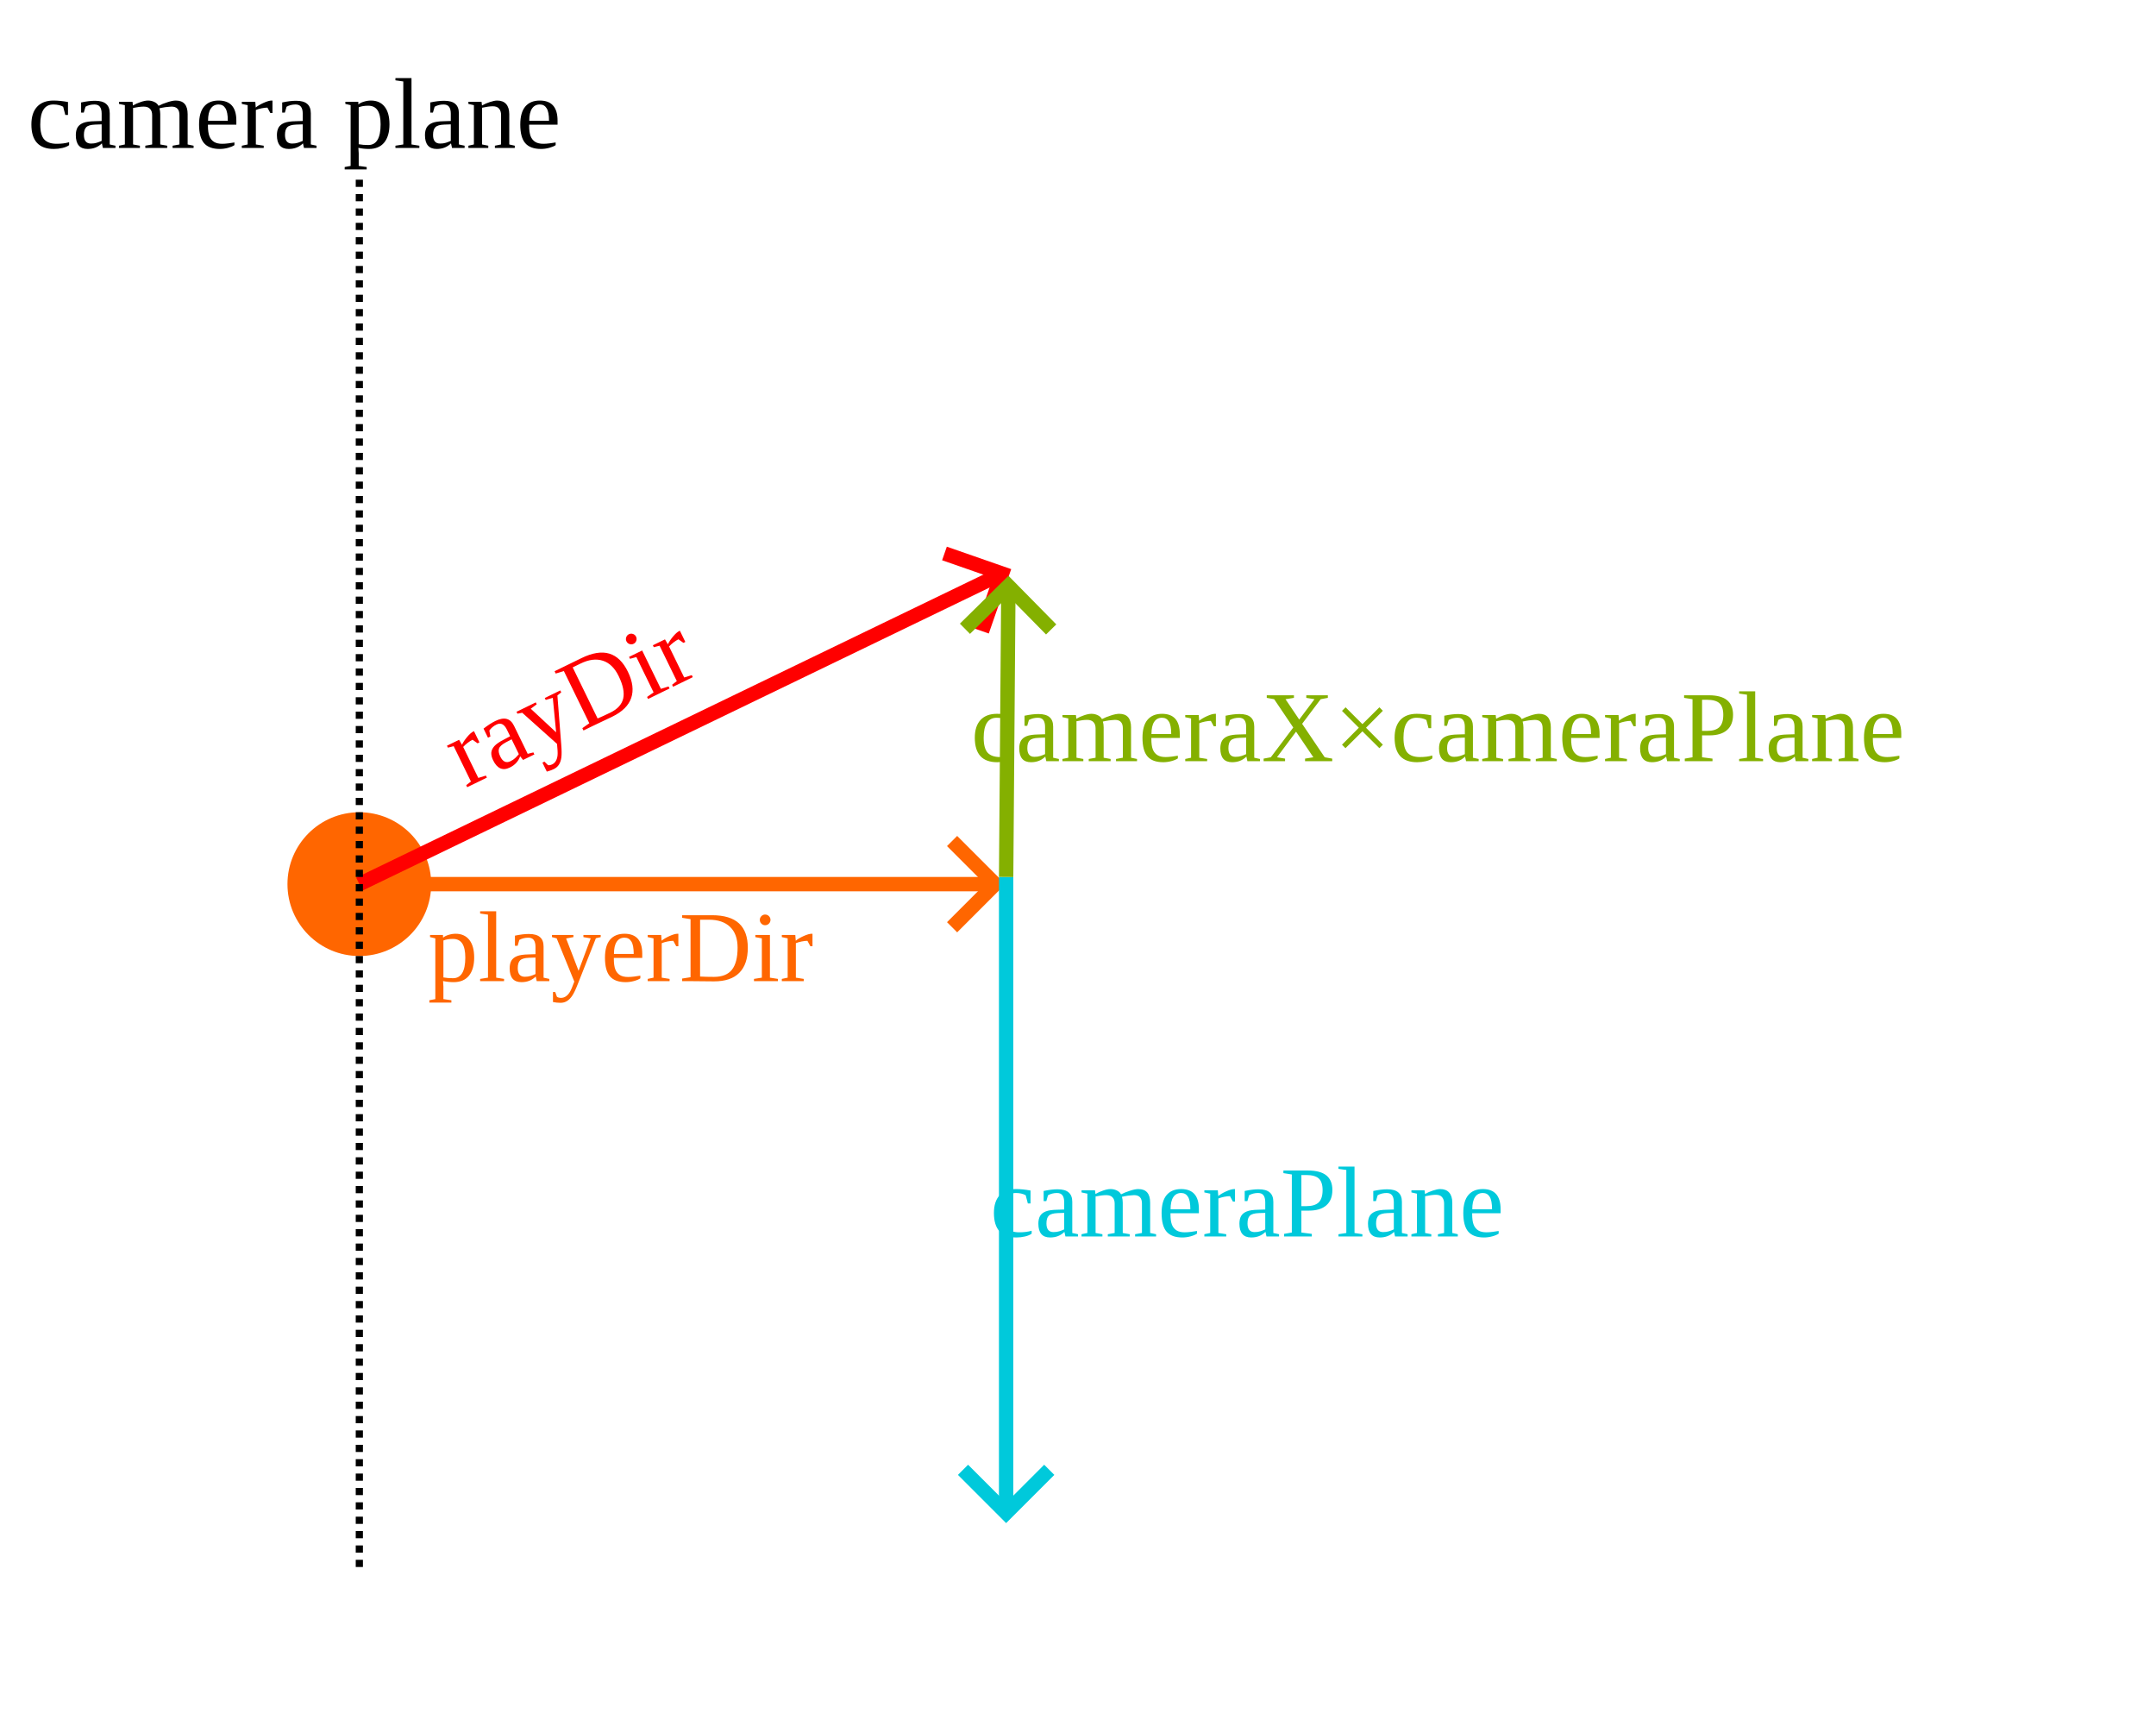
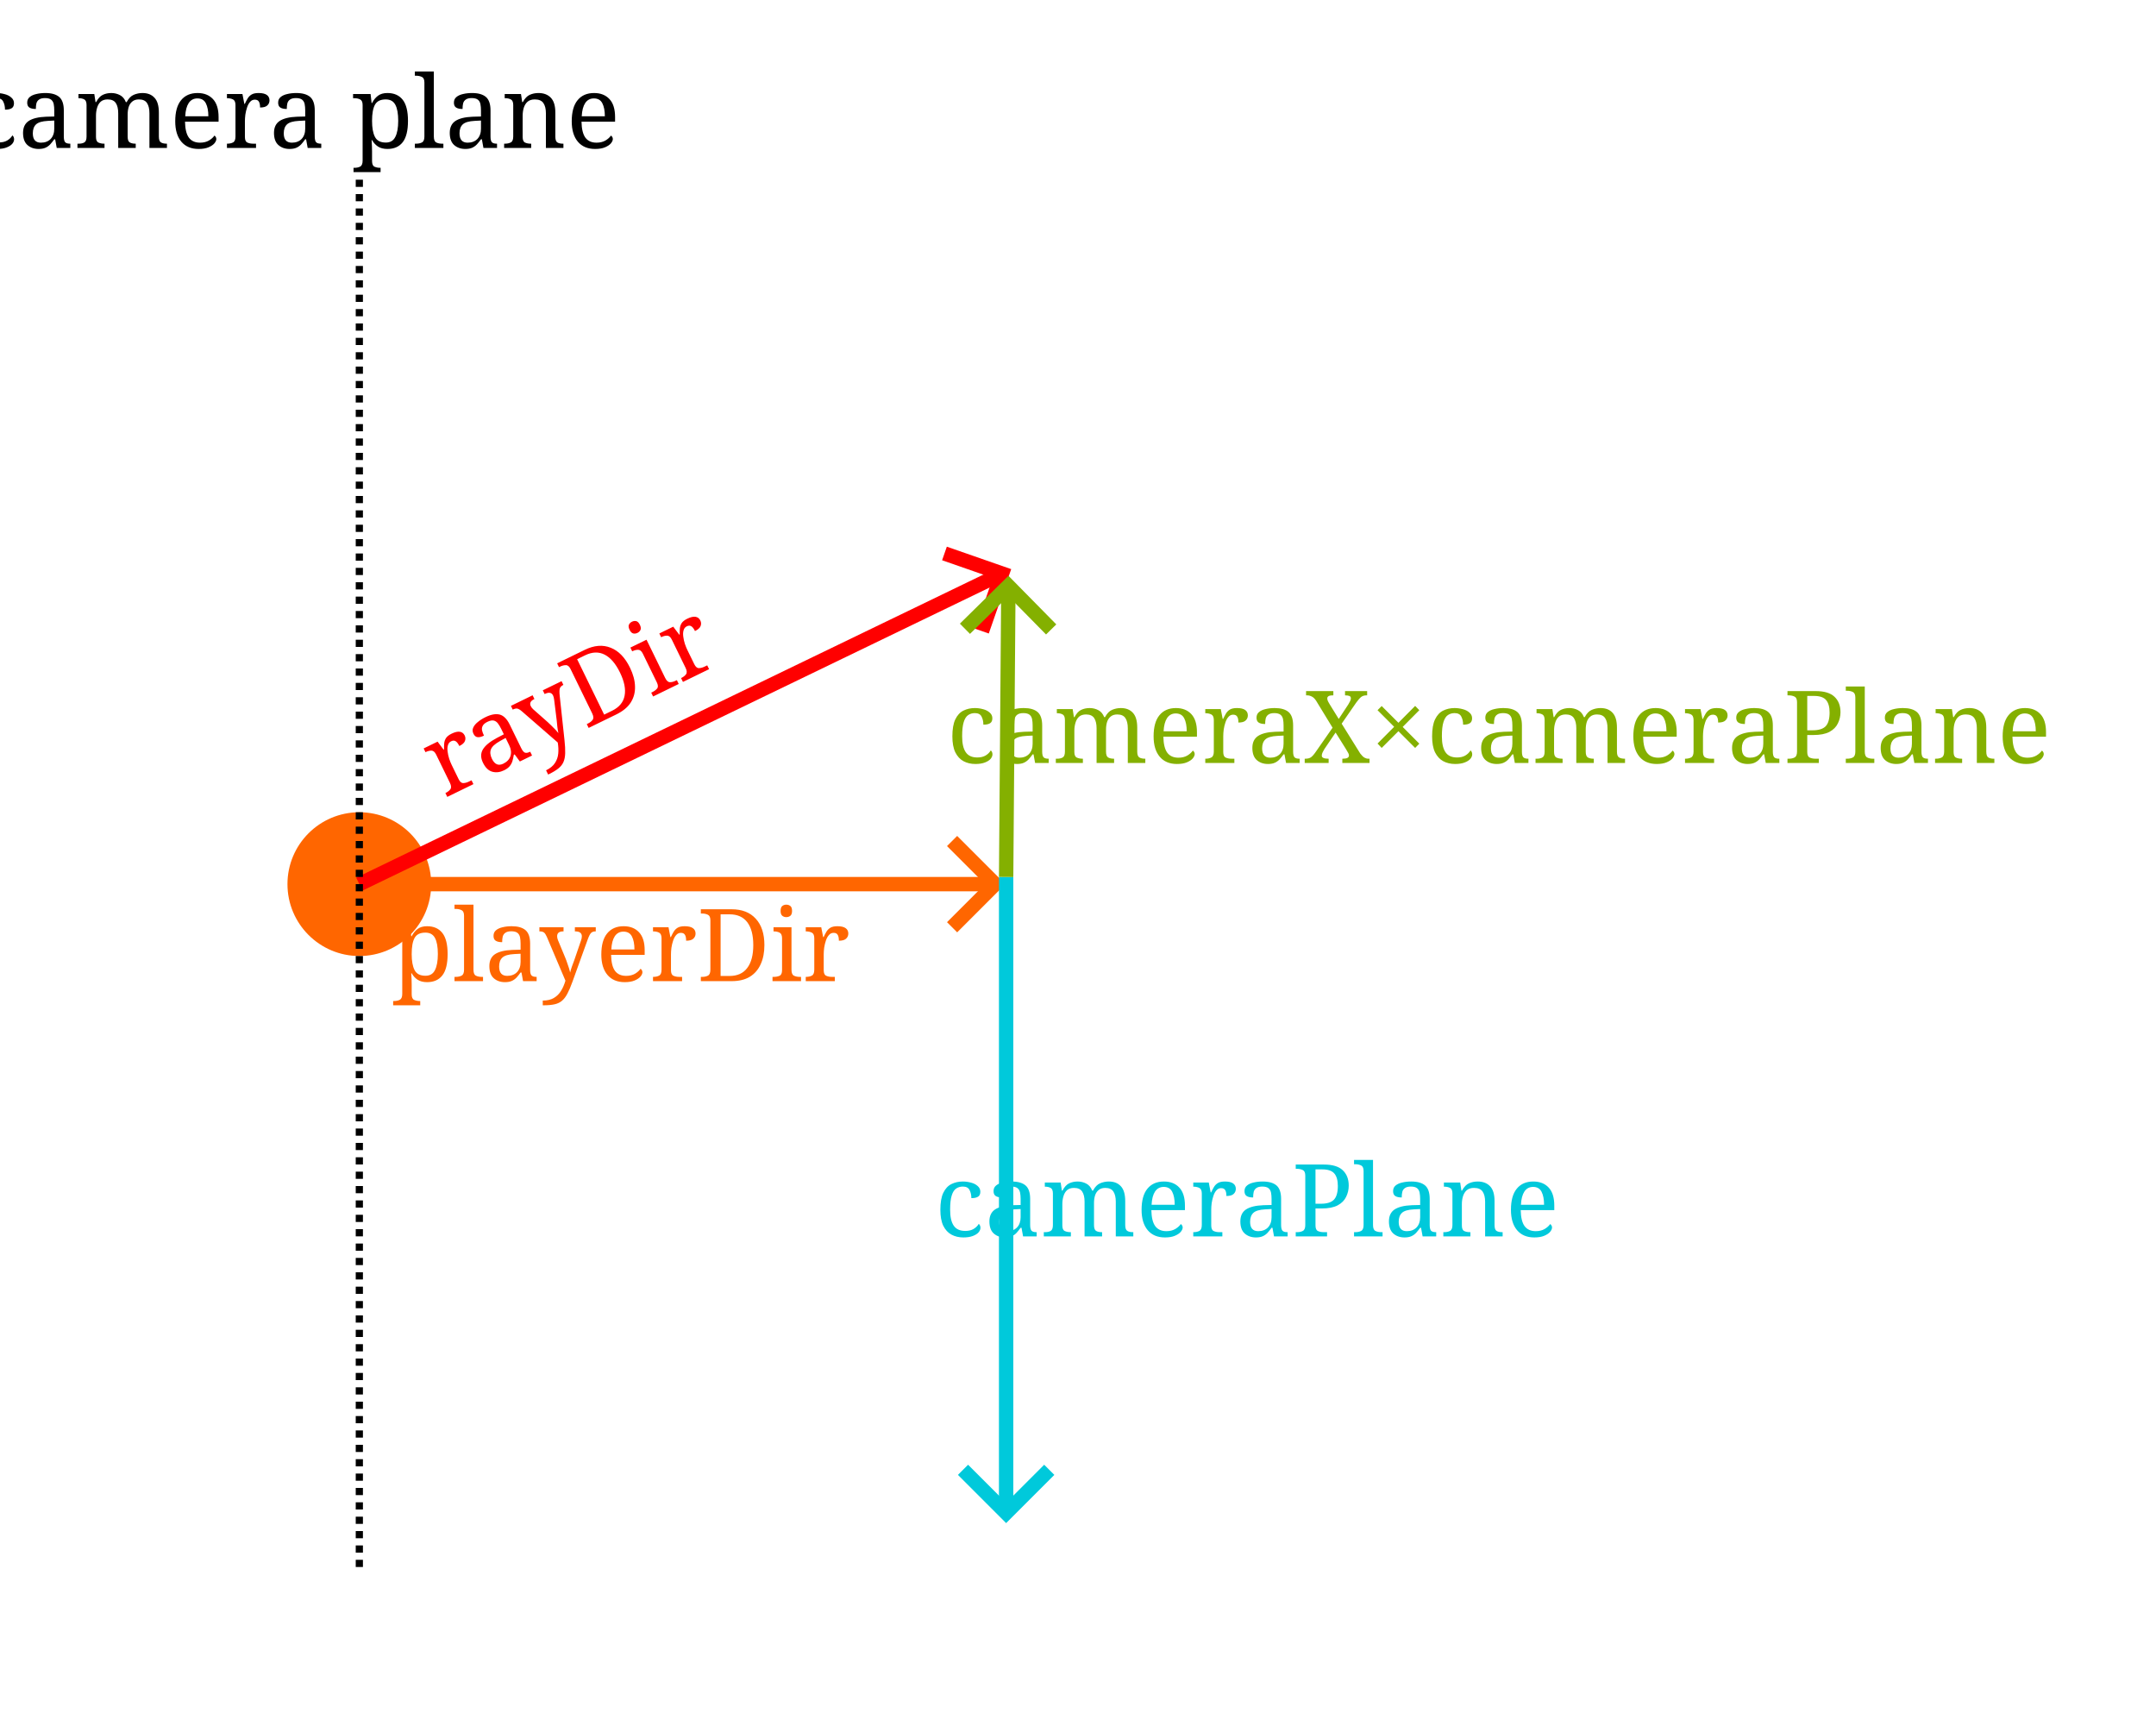
<svg xmlns="http://www.w3.org/2000/svg" width="300" height="240" version="1.1" viewBox="0 0 300 240">
  <defs>
    <marker id="ArrowWide" overflow="visible" markerHeight="1" markerWidth="1" orient="auto-start-reverse" preserveAspectRatio="xMidYMid" viewBox="0 0 1 1">
      <path transform="rotate(180 .12 0)" d="m3-3-3 3 3 3" fill="none" stroke="context-stroke" />
    </marker>
    <marker id="ArrowWide-4" overflow="visible" markerHeight="1" markerWidth="1" orient="auto-start-reverse" preserveAspectRatio="xMidYMid" viewBox="0 0 1 1">
      <path transform="rotate(180 .12 0)" d="m3-3-3 3 3 3" fill="none" stroke="context-stroke" />
    </marker>
    <marker id="ArrowWide-4-0" overflow="visible" markerHeight="1" markerWidth="1" orient="auto-start-reverse" preserveAspectRatio="xMidYMid" viewBox="0 0 1 1">
      <path transform="rotate(180 .12 0)" d="m3-3-3 3 3 3" fill="none" stroke="context-stroke" />
    </marker>
    <marker id="ArrowWide-4-0-2" overflow="visible" markerHeight="1" markerWidth="1" orient="auto-start-reverse" preserveAspectRatio="xMidYMid" viewBox="0 0 1 1">
      <path transform="rotate(180 .12 0)" d="m3-3-3 3 3 3" fill="none" stroke="context-stroke" />
    </marker>
  </defs>
  <circle cx="50" cy="123" r="10" fill="#f60" />
  <path d="m50 123h88" fill="none" marker-end="url(#ArrowWide-4)" stroke="#f60" stroke-width="2" />
  <path d="m50 123 89-43" fill="none" marker-end="url(#ArrowWide)" stroke="#f00" stroke-width="2" />
  <g font-family="'Liberation Serif'" font-size="14px" text-anchor="middle">
    <text x="72.125" y="175.893" fill="#009900" stroke="#ff6600" text-align="center" style="line-height:8.818px" xml:space="preserve">
      <tspan x="72.125" y="175.893" />
    </text>
    <text x="95.097" y="136.497" fill="#ff6600" text-align="center" style="line-height:8.818px" xml:space="preserve">
-       <tspan x="95.097" y="136.497">playerDir</tspan>
+       <tspan x="95.097" y="136.497" font-family="Georgia">playerDir</tspan>
    </text>
    <text x="182.275" y="172.014" fill="#00c9db" text-align="center" style="line-height:8.818px" xml:space="preserve">
-       <tspan x="182.275" y="172.014">cameraPlane</tspan>
+       <tspan x="182.275" y="172.014" font-family="Georgia">cameraPlane</tspan>
    </text>
-     <text x="208.823" y="105.897" fill="#84b000" text-align="center" style="line-height:8.818px" xml:space="preserve">
-       <tspan x="208.823" y="105.897">cameraX×cameraPlane</tspan>
+     <text x="217.323" y="106.147" fill="#84b000" text-align="center" style="line-height:8.818px" xml:space="preserve">
+       <tspan x="217.323" y="106.147" font-family="Georgia">cameraX×cameraPlane</tspan>
    </text>
    <text x="49.697" y="20.582" fill="#000000" text-align="center" style="line-height:8.818px" xml:space="preserve">
-       <tspan x="49.697" y="20.582">camera plane</tspan>
+       <tspan x="49.697" y="20.582" font-family="Georgia">camera plane</tspan>
    </text>
    <text transform="rotate(-26)" x="37.161" y="126.928" fill="#ff0000" text-align="center" style="line-height:8.818px" xml:space="preserve">
-       <tspan x="37.161" y="126.928">rayDir</tspan>
+       <tspan x="37.161" y="126.928" font-family="Georgia">rayDir</tspan>
    </text>
  </g>
  <g fill="none">
    <path d="m50 25v194" stroke="#000" stroke-dasharray="1, 1" stroke-width="1px" />
    <path d="m140 122v88" marker-end="url(#ArrowWide-4-0)" stroke="#00c9db" stroke-width="2" />
    <path d="m140 122 0.31-40" marker-end="url(#ArrowWide-4-0-2)" stroke="#84b000" stroke-width="2" />
  </g>
</svg>
